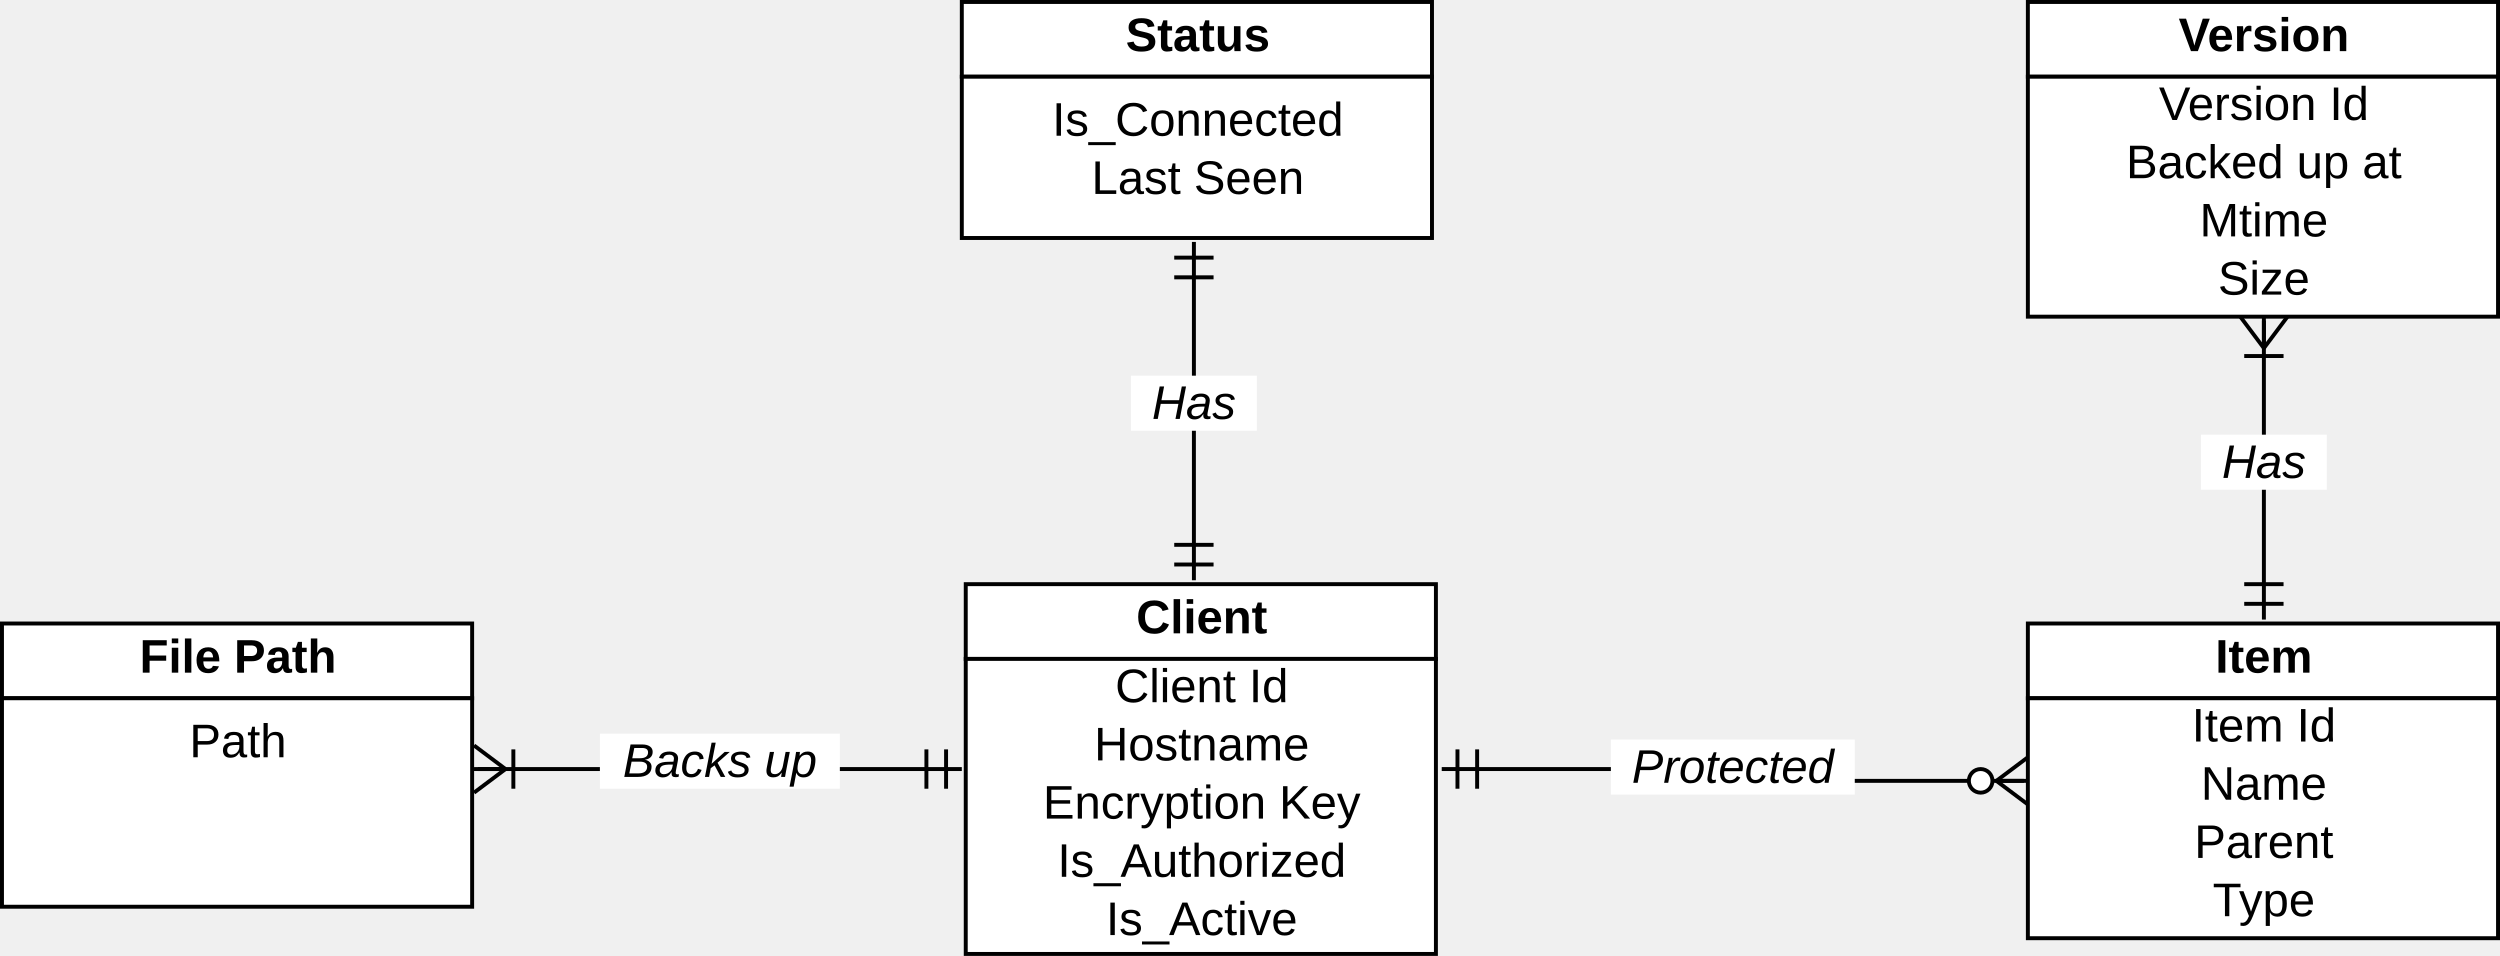
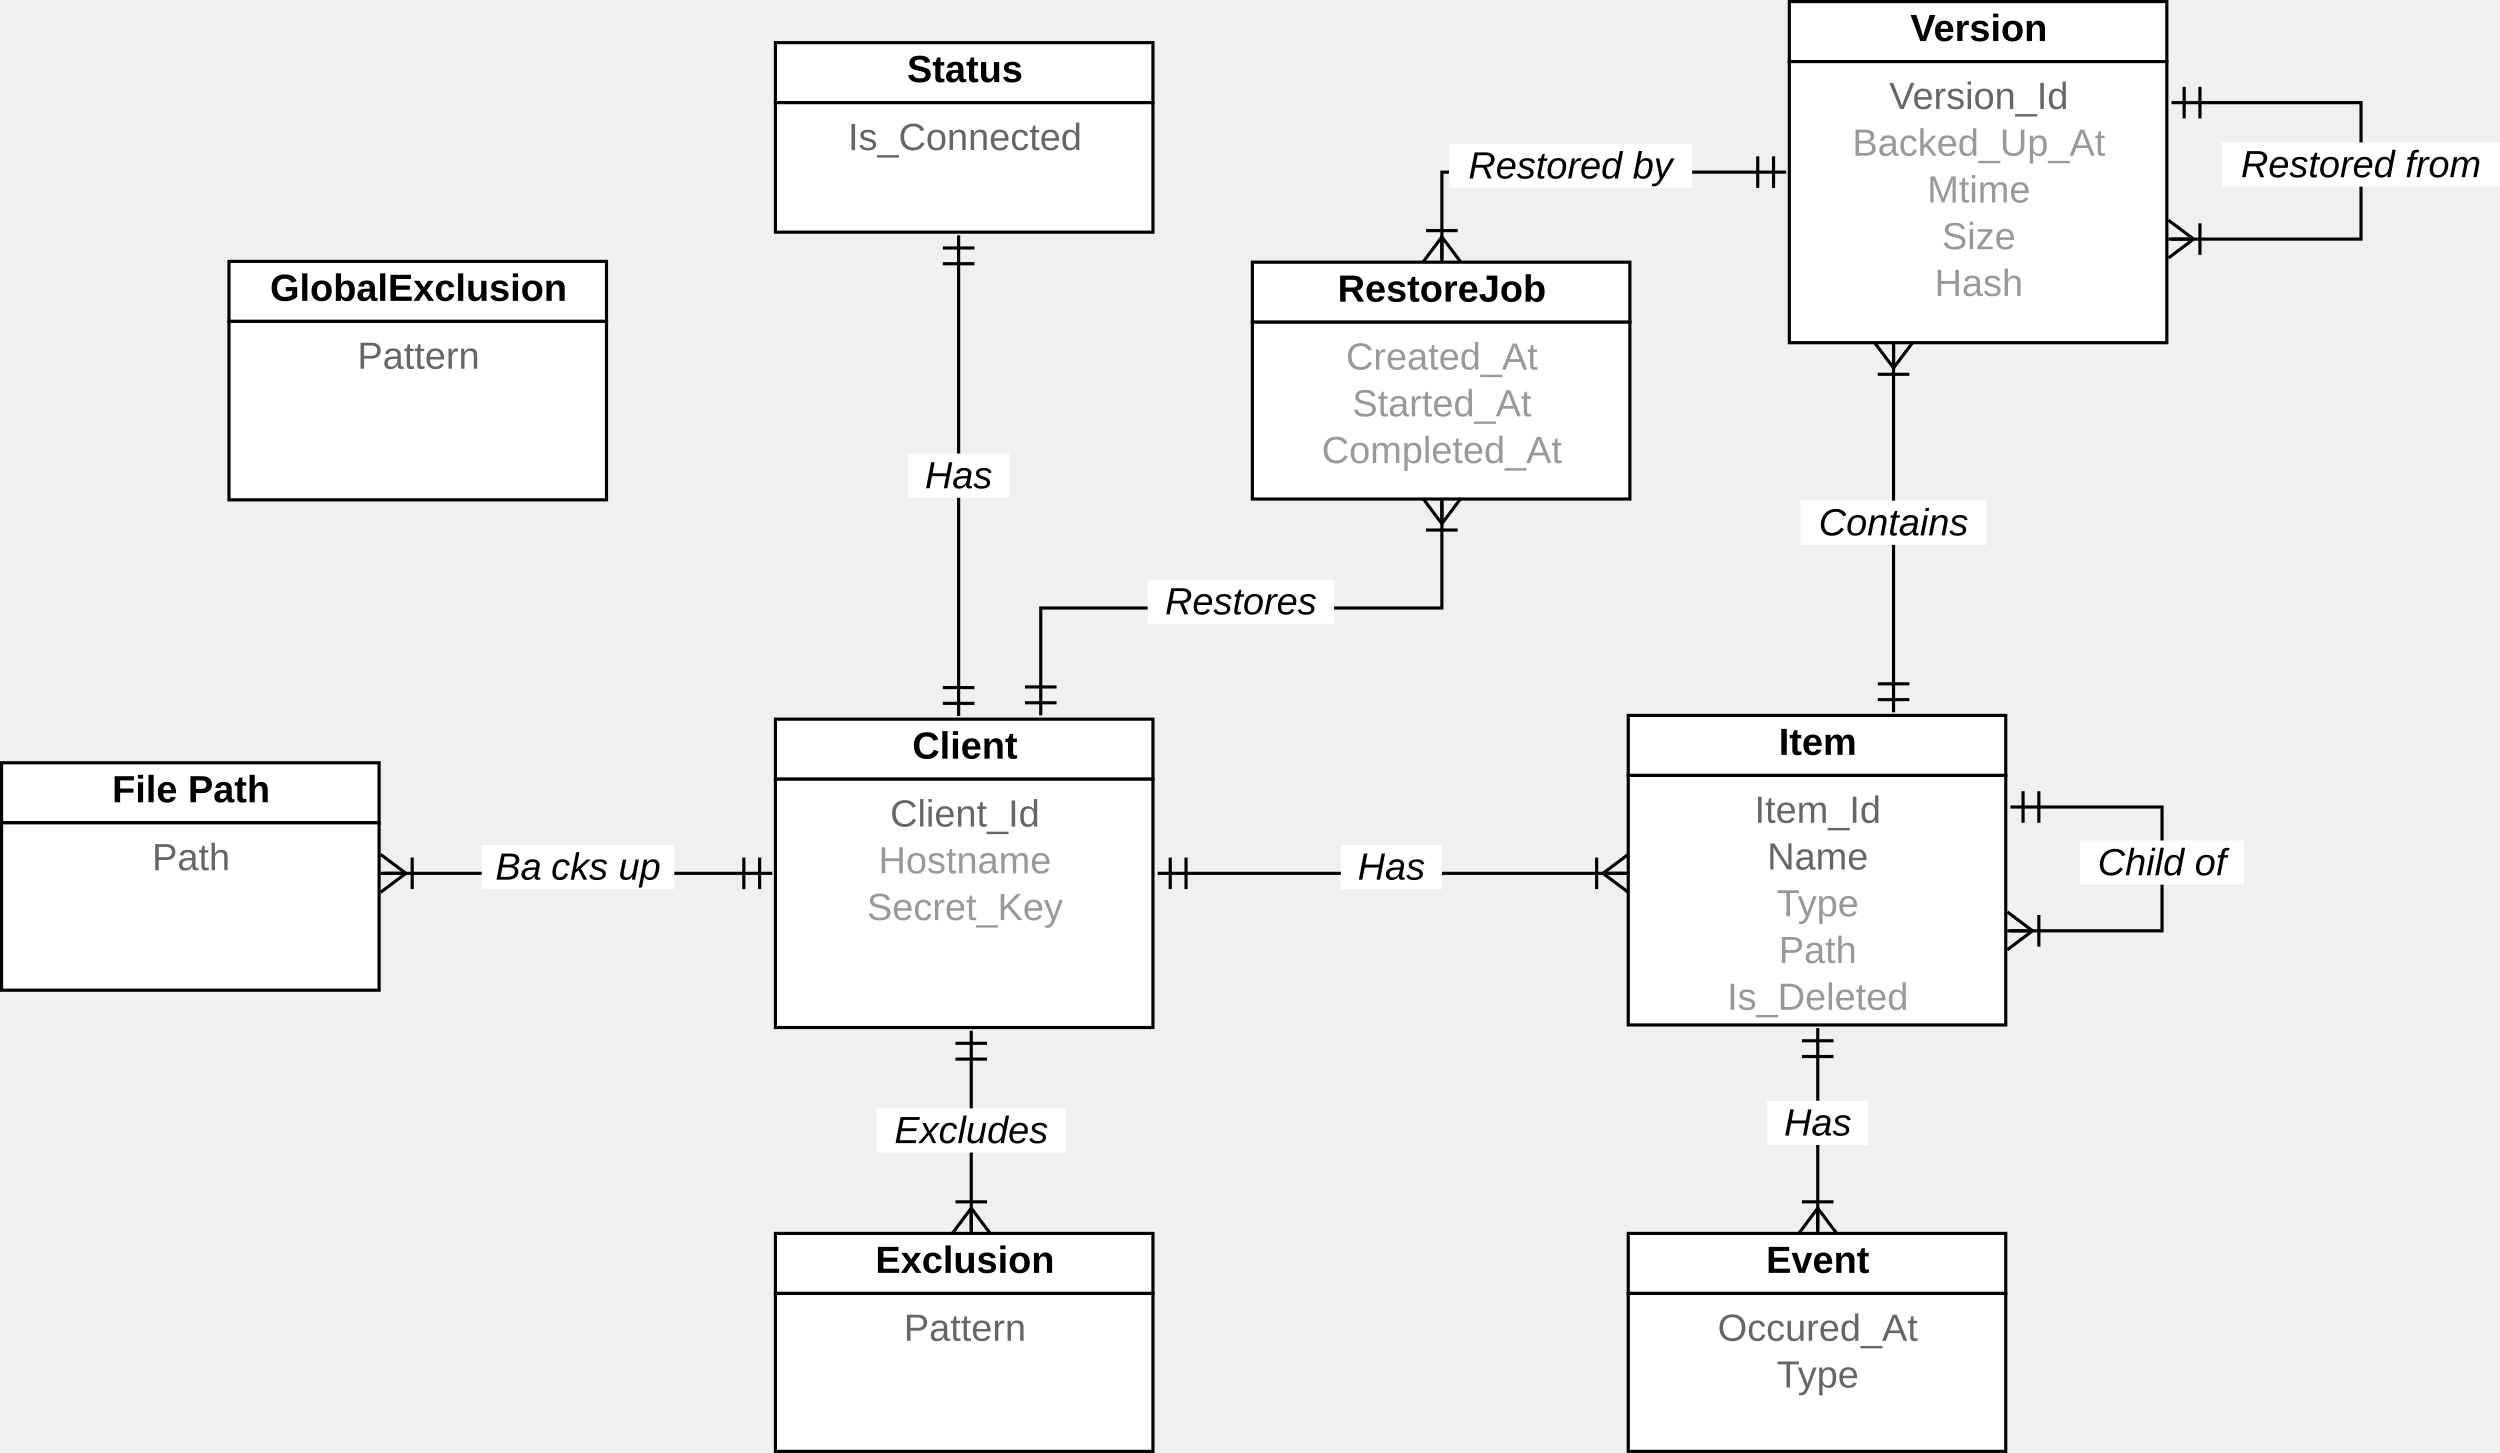
- <svg xmlns="http://www.w3.org/2000/svg" xmlns:xlink="http://www.w3.org/1999/xlink" width="635.522" height="243" id="svg2" version="1.1">
-   <defs id="defs579">
-     <linearGradient xlink:href="#g0" id="linearGradient3337" x1="24.344" y1="-13.501" x2="24.344" y2="47.869" gradientTransform="scale(2.454811,0.4073634)" gradientUnits="userSpaceOnUse" />
-     <linearGradient xlink:href="#g0" id="linearGradient3339" x1="35.278" y1="-18.634" x2="35.278" y2="70.3" gradientTransform="scale(1.69398,0.5903256)" gradientUnits="userSpaceOnUse" />
-     <linearGradient xlink:href="#g1" id="linearGradient3341" x1="24.344" y1="-13.501" x2="24.344" y2="47.869" gradientTransform="scale(2.454811,0.4073634)" gradientUnits="userSpaceOnUse" />
-     <linearGradient xlink:href="#g1" id="linearGradient3343" x1="47.456" y1="-24.556" x2="47.456" y2="95.076" gradientTransform="scale(1.259291,0.7940974)" gradientUnits="userSpaceOnUse" />
-     <linearGradient xlink:href="#g2" id="linearGradient3345" x1="24.344" y1="-13.501" x2="24.344" y2="47.869" gradientTransform="scale(2.454811,0.4073634)" gradientUnits="userSpaceOnUse" />
-     <linearGradient xlink:href="#g2" id="linearGradient3347" x1="40.002" y1="-20.915" x2="40.002" y2="79.926" gradientTransform="scale(1.49395,0.6693663)" gradientUnits="userSpaceOnUse" />
-     <linearGradient xlink:href="#g3" id="linearGradient3349" x1="24.344" y1="-13.501" x2="24.344" y2="47.869" gradientTransform="scale(2.454811,0.4073634)" gradientUnits="userSpaceOnUse" />
-     <linearGradient xlink:href="#g3" id="linearGradient3351" x1="42.863" y1="-22.308" x2="42.863" y2="85.746" gradientTransform="scale(1.394239,0.7172373)" gradientUnits="userSpaceOnUse" />
-     <linearGradient xlink:href="#g4" id="linearGradient3353" x1="24.344" y1="-13.501" x2="24.344" y2="47.869" gradientTransform="scale(2.454811,0.4073634)" gradientUnits="userSpaceOnUse" />
-     <linearGradient xlink:href="#g4" id="linearGradient3355" x1="42.863" y1="-22.308" x2="42.863" y2="85.746" gradientTransform="scale(1.394239,0.7172373)" gradientUnits="userSpaceOnUse" />
+ <svg xmlns="http://www.w3.org/2000/svg" xmlns:xlink="http://www.w3.org/1999/xlink" width="791.5" height="460" id="svg2" version="1.1">
+   <defs id="defs873">
+     <linearGradient xlink:href="#g0" id="linearGradient3852" x1="24.344" y1="-13.501" x2="24.344" y2="47.869" gradientTransform="scale(2.454811,0.4073634)" gradientUnits="userSpaceOnUse" />
+     <linearGradient xlink:href="#g0" id="linearGradient3854" x1="35.278" y1="-18.634" x2="35.278" y2="70.3" gradientTransform="scale(1.69398,0.5903256)" gradientUnits="userSpaceOnUse" />
+     <linearGradient xlink:href="#g1" id="linearGradient3856" x1="24.344" y1="-13.501" x2="24.344" y2="47.869" gradientTransform="scale(2.454811,0.4073634)" gradientUnits="userSpaceOnUse" />
+     <linearGradient xlink:href="#g1" id="linearGradient3858" x1="48.575" y1="-25.106" x2="48.575" y2="97.347" gradientTransform="scale(1.230292,0.812815)" gradientUnits="userSpaceOnUse" />
+     <linearGradient xlink:href="#g2" id="linearGradient3860" x1="24.344" y1="-13.501" x2="24.344" y2="47.869" gradientTransform="scale(2.454811,0.4073634)" gradientUnits="userSpaceOnUse" />
+     <linearGradient xlink:href="#g2" id="linearGradient3862" x1="51.642" y1="-26.616" x2="51.642" y2="103.57" gradientTransform="scale(1.157209,0.8641482)" gradientUnits="userSpaceOnUse" />
+     <linearGradient xlink:href="#g3" id="linearGradient3864" x1="24.344" y1="-13.501" x2="24.344" y2="47.869" gradientTransform="scale(2.454811,0.4073634)" gradientUnits="userSpaceOnUse" />
+     <linearGradient xlink:href="#g3" id="linearGradient3866" x1="48.689" y1="-25.162" x2="48.689" y2="97.579" gradientTransform="scale(1.227405,0.8147268)" gradientUnits="userSpaceOnUse" />
+     <linearGradient xlink:href="#g7" id="linearGradient3868" x1="24.344" y1="-13.501" x2="24.344" y2="47.869" gradientTransform="scale(2.454811,0.4073634)" gradientUnits="userSpaceOnUse" />
+     <linearGradient xlink:href="#g7" id="linearGradient3870" x1="40.002" y1="-20.915" x2="40.002" y2="79.926" gradientTransform="scale(1.49395,0.6693663)" gradientUnits="userSpaceOnUse" />
+     <linearGradient xlink:href="#g8" id="linearGradient3872" x1="24.344" y1="-13.501" x2="24.344" y2="47.869" gradientTransform="scale(2.454811,0.4073634)" gradientUnits="userSpaceOnUse" />
+     <linearGradient xlink:href="#g8" id="linearGradient3874" x1="38.875" y1="-20.369" x2="38.875" y2="77.632" gradientTransform="scale(1.537262,0.6505072)" gradientUnits="userSpaceOnUse" />
+     <linearGradient xlink:href="#g10" id="linearGradient3876" x1="24.344" y1="-13.501" x2="24.344" y2="47.869" gradientTransform="scale(2.454811,0.4073634)" gradientUnits="userSpaceOnUse" />
+     <linearGradient xlink:href="#g10" id="linearGradient3878" x1="38.875" y1="-20.369" x2="38.875" y2="77.632" gradientTransform="scale(1.537262,0.6505072)" gradientUnits="userSpaceOnUse" />
+     <linearGradient xlink:href="#g11" id="linearGradient3880" x1="24.344" y1="-13.501" x2="24.344" y2="47.869" gradientTransform="scale(2.454811,0.4073634)" gradientUnits="userSpaceOnUse" />
+     <linearGradient xlink:href="#g11" id="linearGradient3882" x1="41.092" y1="-21.445" x2="41.092" y2="82.145" gradientTransform="scale(1.454304,0.6876143)" gradientUnits="userSpaceOnUse" />
+     <linearGradient xlink:href="#g18" id="linearGradient3884" x1="24.344" y1="-13.501" x2="24.344" y2="47.869" gradientTransform="scale(2.454811,0.4073634)" gradientUnits="userSpaceOnUse" />
+     <linearGradient xlink:href="#g18" id="linearGradient3886" x1="41.278" y1="-21.536" x2="41.278" y2="82.523" gradientTransform="scale(1.447768,0.6907182)" gradientUnits="userSpaceOnUse" />
  </defs>
-   <g transform="translate(244.5,0.5)" id="g6">
+   <g transform="translate(245.5,13.5)" id="g6">
    <defs id="defs8">
      <linearGradient id="g0" x1="0.5" y1="-0.25" x2="0.5" y2="1">
        <stop stop-color="white" offset="0%" id="stop11" />
        <stop stop-color="#ffffff" offset="100%" id="stop13" />
      </linearGradient>
    </defs>
    <g id="g15">
-       <rect x="0" y="0" width="119.522" height="19" style="fill:url(#linearGradient3337);stroke:#000000;stroke-width:1" id="rect17" />
+       <rect x="0" y="0" width="119.522" height="19" style="fill:url(#linearGradient3852);stroke:#000000;stroke-width:1" id="rect17" />
    </g>
    <g transform="translate(0,19)" id="g19">
-       <rect x="0" y="0" width="119.522" height="41" style="fill:url(#linearGradient3339);stroke:#000000;stroke-width:1" id="rect21" />
+       <rect x="0" y="0" width="119.522" height="41" style="fill:url(#linearGradient3854);stroke:#000000;stroke-width:1" id="rect21" />
    </g>
    <g transform="translate(0,14.5)" id="g23">
      <text x="60" style="text-anchor:middle" y="-2" id="text25">
        <tspan xml:space="preserve" font-size="12" font-weight="bold" id="tspan27" style="font-size:12px;font-weight:bold;fill:#000000;font-family:Arial">Status</tspan>
      </text>
    </g>
-     <g transform="translate(0,36)" id="g29" style="fill:#000000">
-       <text x="60" style="text-anchor:middle;fill:#000000" y="-2" id="text31">
-         <tspan xml:space="preserve" font-size="12" id="tspan33" style="font-size:12px;fill:#000000;font-family:Arial">Is_Connected</tspan>
-       </text>
-       <text x="60" style="text-anchor:middle;fill:#000000" y="12.8" id="text35">
-         <tspan xml:space="preserve" font-size="12" id="tspan37" style="font-size:12px;fill:#000000;font-family:Arial">Last Seen</tspan>
-       </text>
-     </g>
-   </g>
-   <g transform="translate(245.5,148.5)" id="g39">
-     <defs id="defs41">
+     <g transform="translate(0,36)" id="g29">
+       <text x="60" style="text-anchor:middle" y="-2" id="text31">
+         <tspan xml:space="preserve" font-size="12" id="tspan33" style="font-size:12px;fill:#666666;font-family:Arial">Is_Connected</tspan>
+       </text>
+     </g>
+   </g>
+   <g transform="translate(245.5,227.6875)" id="g35">
+     <defs id="defs37">
      <linearGradient id="g1" x1="0.5" y1="-0.25" x2="0.5" y2="1">
-         <stop stop-color="white" offset="0%" id="stop44" />
-         <stop stop-color="#ffffff" offset="100%" id="stop46" />
-       </linearGradient>
-     </defs>
-     <g id="g48">
-       <rect x="0" y="0" width="119.522" height="19" style="fill:url(#linearGradient3341);stroke:#000000;stroke-width:1" id="rect50" />
-     </g>
-     <g transform="translate(0,19)" id="g52">
-       <rect x="0" y="0" width="119.522" height="75" style="fill:url(#linearGradient3343);stroke:#000000;stroke-width:1" id="rect54" />
-     </g>
-     <g transform="translate(0,14.5)" id="g56">
-       <text x="60" style="text-anchor:middle" y="-2" id="text58">
-         <tspan xml:space="preserve" font-size="12" font-weight="bold" id="tspan60" style="font-size:12px;font-weight:bold;fill:#000000;font-family:Arial">Client</tspan>
-       </text>
-     </g>
-     <g transform="translate(0,32)" id="g62" style="fill:#000000">
-       <text x="60" style="text-anchor:middle;fill:#000000" y="-2" id="text64">
-         <tspan xml:space="preserve" font-size="12" id="tspan66" style="font-size:12px;fill:#000000;font-family:Arial">Client Id</tspan>
-       </text>
-       <text x="60" style="text-anchor:middle;fill:#000000" y="12.8" id="text68">
-         <tspan xml:space="preserve" font-size="12" id="tspan70" style="font-size:12px;fill:#000000;font-family:Arial">Hostname</tspan>
-       </text>
-       <text x="60" style="text-anchor:middle;fill:#000000" y="27.6" id="text72">
-         <tspan xml:space="preserve" font-size="12" id="tspan74" style="font-size:12px;fill:#000000;font-family:Arial">Encryption Key</tspan>
-       </text>
-       <text x="60" style="text-anchor:middle;fill:#000000" y="42.4" id="text76">
-         <tspan xml:space="preserve" font-size="12" id="tspan78" style="font-size:12px;fill:#000000;font-family:Arial">Is_Authorized</tspan>
-       </text>
-       <text x="60" style="text-anchor:middle;fill:#000000" y="57.2" id="text80">
-         <tspan xml:space="preserve" font-size="12" id="tspan82" style="font-size:12px;fill:#000000;font-family:Arial">Is_Active</tspan>
-       </text>
-     </g>
-   </g>
-   <g transform="translate(0.5,158.5)" id="g84">
-     <defs id="defs86">
+         <stop stop-color="white" offset="0%" id="stop40" />
+         <stop stop-color="#ffffff" offset="100%" id="stop42" />
+       </linearGradient>
+     </defs>
+     <g id="g44">
+       <rect x="0" y="0" width="119.522" height="19" style="fill:url(#linearGradient3856);stroke:#000000;stroke-width:1" id="rect46" />
+     </g>
+     <g transform="translate(0,19)" id="g48">
+       <rect x="0" y="0" width="119.522" height="78.625" style="fill:url(#linearGradient3858);stroke:#000000;stroke-width:1" id="rect50" />
+     </g>
+     <g transform="translate(0,14.5)" id="g52">
+       <text x="60" style="text-anchor:middle" y="-2" id="text54">
+         <tspan xml:space="preserve" font-size="12" font-weight="bold" id="tspan56" style="font-size:12px;font-weight:bold;fill:#000000;font-family:Arial">Client</tspan>
+       </text>
+     </g>
+     <g transform="translate(0,36)" id="g58">
+       <text x="60" style="text-anchor:middle" y="-2" id="text60">
+         <tspan xml:space="preserve" font-size="12" id="tspan62" style="font-size:12px;fill:#666666;font-family:Arial">Client_Id</tspan>
+       </text>
+       <text x="60" style="text-anchor:middle" y="12.8" id="text64">
+         <tspan xml:space="preserve" font-size="12" id="tspan66" style="font-size:12px;fill:#999999;font-family:Arial">Hostname</tspan>
+       </text>
+       <text x="60" style="text-anchor:middle" y="27.6" id="text68">
+         <tspan xml:space="preserve" font-size="12" id="tspan70" style="font-size:12px;fill:#999999;font-family:Arial">Secret_Key</tspan>
+       </text>
+     </g>
+   </g>
+   <g transform="translate(566.5,0.5)" id="g72">
+     <defs id="defs74">
      <linearGradient id="g2" x1="0.5" y1="-0.25" x2="0.5" y2="1">
-         <stop stop-color="white" offset="0%" id="stop89" />
-         <stop stop-color="#ffffff" offset="100%" id="stop91" />
-       </linearGradient>
-     </defs>
-     <g id="g93">
-       <rect x="0" y="0" width="119.522" height="19" style="fill:url(#linearGradient3345);stroke:#000000;stroke-width:1" id="rect95" />
-     </g>
-     <g transform="translate(0,19)" id="g97">
-       <rect x="0" y="0" width="119.522" height="53" style="fill:url(#linearGradient3347);stroke:#000000;stroke-width:1" id="rect99" />
-     </g>
-     <g transform="translate(0,14.5)" id="g101">
-       <text x="60" style="text-anchor:middle" y="-2" id="text103">
-         <tspan xml:space="preserve" font-size="12" font-weight="bold" id="tspan105" style="font-size:12px;font-weight:bold;fill:#000000;font-family:Arial">File Path</tspan>
-       </text>
-     </g>
-     <g transform="translate(0,36)" id="g107">
-       <text x="60" style="text-anchor:middle;fill:#000000" y="-2" id="text109">
-         <tspan xml:space="preserve" font-size="12" id="tspan111" style="font-size:12px;fill:#000000;font-family:Arial">Path</tspan>
-       </text>
-     </g>
-   </g>
-   <g transform="translate(515.5,0.5)" id="g113">
-     <defs id="defs115">
+         <stop stop-color="white" offset="0%" id="stop77" />
+         <stop stop-color="#ffffff" offset="100%" id="stop79" />
+       </linearGradient>
+     </defs>
+     <g id="g81">
+       <rect x="0" y="0" width="119.522" height="19" style="fill:url(#linearGradient3860);stroke:#000000;stroke-width:1" id="rect83" />
+     </g>
+     <g transform="translate(0,19)" id="g85">
+       <rect x="0" y="0" width="119.522" height="89" style="fill:url(#linearGradient3862);stroke:#000000;stroke-width:1" id="rect87" />
+     </g>
+     <g transform="translate(0,14.5)" id="g89">
+       <text x="60" style="text-anchor:middle" y="-2" id="text91">
+         <tspan xml:space="preserve" font-size="12" font-weight="bold" id="tspan93" style="font-size:12px;font-weight:bold;fill:#000000;font-family:Arial">Version</tspan>
+       </text>
+     </g>
+     <g transform="translate(0,36)" id="g95">
+       <text x="60" style="text-anchor:middle" y="-2" id="text97">
+         <tspan xml:space="preserve" font-size="12" id="tspan99" style="font-size:12px;fill:#666666;font-family:Arial">Version_Id</tspan>
+       </text>
+       <text x="60" style="text-anchor:middle" y="12.8" id="text101">
+         <tspan xml:space="preserve" font-size="12" id="tspan103" style="font-size:12px;fill:#999999;font-family:Arial">Backed_Up_At</tspan>
+       </text>
+       <text x="60" style="text-anchor:middle" y="27.6" id="text105">
+         <tspan xml:space="preserve" font-size="12" id="tspan107" style="font-size:12px;fill:#999999;font-family:Arial">Mtime</tspan>
+       </text>
+       <text x="60" style="text-anchor:middle" y="42.4" id="text109">
+         <tspan xml:space="preserve" font-size="12" id="tspan111" style="font-size:12px;fill:#999999;font-family:Arial">Size</tspan>
+       </text>
+       <text x="60" style="text-anchor:middle" y="57.2" id="text113">
+         <tspan xml:space="preserve" font-size="12" id="tspan115" style="font-size:12px;fill:#999999;font-family:Arial">Hash</tspan>
+       </text>
+     </g>
+   </g>
+   <g transform="translate(515.5,226.5)" id="g117">
+     <defs id="defs119">
      <linearGradient id="g3" x1="0.5" y1="-0.25" x2="0.5" y2="1">
-         <stop stop-color="white" offset="0%" id="stop118" />
-         <stop stop-color="#ffffff" offset="100%" id="stop120" />
-       </linearGradient>
-     </defs>
-     <g id="g122">
-       <rect x="0" y="0" width="119.522" height="19" style="fill:url(#linearGradient3349);stroke:#000000;stroke-width:1" id="rect124" />
-     </g>
-     <g transform="translate(0,19)" id="g126">
-       <rect x="0" y="0" width="119.522" height="61" style="fill:url(#linearGradient3351);stroke:#000000;stroke-width:1" id="rect128" />
-     </g>
-     <g transform="translate(0,14.5)" id="g130">
-       <text x="60" style="text-anchor:middle" y="-2" id="text132">
-         <tspan xml:space="preserve" font-size="12" font-weight="bold" id="tspan134" style="font-size:12px;font-weight:bold;fill:#000000;font-family:Arial">Version</tspan>
-       </text>
-     </g>
-     <g transform="translate(0,32)" id="g136" style="fill:#000000">
-       <text x="60" style="text-anchor:middle;fill:#000000" y="-2" id="text138">
-         <tspan xml:space="preserve" font-size="12" id="tspan140" style="font-size:12px;fill:#000000;font-family:Arial">Version Id</tspan>
-       </text>
-       <text x="60" style="text-anchor:middle;fill:#000000" y="12.8" id="text142">
-         <tspan xml:space="preserve" font-size="12" id="tspan144" style="font-size:12px;fill:#000000;font-family:Arial">Backed up at</tspan>
-       </text>
-       <text x="60" style="text-anchor:middle;fill:#000000" y="27.6" id="text146">
-         <tspan xml:space="preserve" font-size="12" id="tspan148" style="font-size:12px;fill:#000000;font-family:Arial">Mtime</tspan>
-       </text>
-       <text x="60" style="text-anchor:middle;fill:#000000" y="42.4" id="text150">
-         <tspan xml:space="preserve" font-size="12" id="tspan152" style="font-size:12px;fill:#000000;font-family:Arial">Size</tspan>
-       </text>
-     </g>
-   </g>
-   <g transform="translate(515.5,158.5)" id="g154">
-     <defs id="defs156">
-       <linearGradient id="g4" x1="0.5" y1="-0.25" x2="0.5" y2="1">
-         <stop stop-color="white" offset="0%" id="stop159" />
-         <stop stop-color="#ffffff" offset="100%" id="stop161" />
-       </linearGradient>
-     </defs>
-     <g id="g163">
-       <rect x="0" y="0" width="119.522" height="19" style="fill:url(#linearGradient3353);stroke:#000000;stroke-width:1" id="rect165" />
-     </g>
-     <g transform="translate(0,19)" id="g167">
-       <rect x="0" y="0" width="119.522" height="61" style="fill:url(#linearGradient3355);stroke:#000000;stroke-width:1" id="rect169" />
-     </g>
-     <g transform="translate(0,14.5)" id="g171">
-       <text x="60" style="text-anchor:middle" y="-2" id="text173">
-         <tspan xml:space="preserve" font-size="12" font-weight="bold" id="tspan175" style="font-size:12px;font-weight:bold;fill:#000000;font-family:Arial">Item</tspan>
-       </text>
-     </g>
-     <g transform="translate(0,32)" id="g177" style="fill:#000000">
-       <text x="60" style="text-anchor:middle;fill:#000000" y="-2" id="text179">
-         <tspan xml:space="preserve" font-size="12" id="tspan181" style="font-size:12px;fill:#000000;font-family:Arial">Item Id</tspan>
-       </text>
-       <text x="60" style="text-anchor:middle;fill:#000000" y="12.8" id="text183">
-         <tspan xml:space="preserve" font-size="12" id="tspan185" style="font-size:12px;fill:#000000;font-family:Arial">Name</tspan>
-       </text>
-       <text x="60" style="text-anchor:middle;fill:#000000" y="27.6" id="text187">
-         <tspan xml:space="preserve" font-size="12" id="tspan189" style="font-size:12px;fill:#000000;font-family:Arial">Parent</tspan>
-       </text>
-       <text x="60" style="text-anchor:middle;fill:#000000" y="42.4" id="text191">
-         <tspan xml:space="preserve" font-size="12" id="tspan193" style="font-size:12px;fill:#000000;font-family:Arial">Type</tspan>
-       </text>
-     </g>
-   </g>
-   <g transform="translate(365.5,195.5)" id="g195">
-     <path d="m 1,0 74,0 0,3 74,0" id="path197" style="fill:none;stroke:#000000;stroke-width:1;stroke-dasharray:23, 0" />
-     <g id="g199">
-       <line x1="10" y1="-5" x2="10" y2="5" id="line201" style="stroke:#000000;stroke-width:1" />
-       <line x1="5" y1="-5" x2="5" y2="5" id="line203" style="stroke:#000000;stroke-width:1" />
-     </g>
-     <g transform="matrix(-1,0,0,-1,150,3)" id="g205">
-       <line x1="0" y1="-6" x2="8" y2="0" id="line207" style="stroke:#000000;stroke-width:1" />
-       <line x1="0" y1="6" x2="8" y2="0" id="line209" style="stroke:#000000;stroke-width:1" />
-       <line x1="0" y1="0" x2="8" y2="0" id="line211" style="stroke:#000000;stroke-width:1" />
-       <ellipse cx="12" cy="0" rx="3" ry="3" id="ellipse213" d="M 15,0 C 15,1.657 13.657,3 12,3 10.343,3 9,1.657 9,0 c 0,-1.657 1.343,-3 3,-3 1.657,0 3,1.343 3,3 z" style="fill:#ffffff;stroke:#000000;stroke-width:1" />
-     </g>
-     <g transform="translate(75,1.5)" id="g215">
-       <rect x="-31" y="-9" width="62" height="14" id="rect217" style="fill:#ffffff" />
-       <text x="0" style="text-anchor:middle" y="2" id="text219">
-         <tspan font-size="12px" font-style="italic" id="tspan221" style="font-size:12px;font-style:italic;fill:#000000;font-family:Arial">Protected</tspan>
-       </text>
-     </g>
-   </g>
-   <g transform="translate(575.5,158.5)" id="g223">
-     <path d="m 0,-1 0,-38 0,0 0,-38" id="path225" style="fill:none;stroke:#000000;stroke-width:1;stroke-dasharray:23, 0" />
-     <g transform="matrix(0,-1,1,0,0,0)" id="g227">
-       <line x1="10" y1="-5" x2="10" y2="5" id="line229" style="stroke:#000000;stroke-width:1" />
-       <line x1="5" y1="-5" x2="5" y2="5" id="line231" style="stroke:#000000;stroke-width:1" />
-     </g>
-     <g transform="matrix(0,1,-1,0,0,-78)" id="g233">
-       <line x1="0" y1="-6" x2="8" y2="0" id="line235" style="stroke:#000000;stroke-width:1" />
-       <line x1="0" y1="6" x2="8" y2="0" id="line237" style="stroke:#000000;stroke-width:1" />
-       <line x1="0" y1="0" x2="8" y2="0" id="line239" style="stroke:#000000;stroke-width:1" />
-       <line x1="10" y1="-5" x2="10" y2="5" id="line241" style="stroke:#000000;stroke-width:1" />
-     </g>
-     <g transform="translate(0,-39)" id="g243">
-       <rect x="-16" y="-9" width="32" height="14" id="rect245" style="fill:#ffffff" />
-       <text x="0" style="text-anchor:middle" y="2" id="text247">
-         <tspan font-size="12px" font-style="italic" id="tspan249" style="font-size:12px;font-style:italic;fill:#000000;font-family:Arial">Has</tspan>
-       </text>
-     </g>
-   </g>
-   <g transform="translate(303.5,148.5)" id="g251">
-     <path d="m 0,-1 0,-43 0,0 0,-43" id="path253" style="fill:none;stroke:#000000;stroke-width:1;stroke-dasharray:23, 0" />
-     <g transform="matrix(0,-1,1,0,0,0)" id="g255">
-       <line x1="10" y1="-5" x2="10" y2="5" id="line257" style="stroke:#000000;stroke-width:1" />
-       <line x1="5" y1="-5" x2="5" y2="5" id="line259" style="stroke:#000000;stroke-width:1" />
-     </g>
-     <g transform="matrix(0,1,-1,0,0,-88)" id="g261">
-       <line x1="10" y1="-5" x2="10" y2="5" id="line263" style="stroke:#000000;stroke-width:1" />
-       <line x1="5" y1="-5" x2="5" y2="5" id="line265" style="stroke:#000000;stroke-width:1" />
-     </g>
-     <g transform="translate(0,-44)" id="g267">
-       <rect x="-16" y="-9" width="32" height="14" id="rect269" style="fill:#ffffff" />
-       <text x="0" style="text-anchor:middle" y="2" id="text271">
-         <tspan font-size="12px" font-style="italic" id="tspan273" style="font-size:12px;font-style:italic;fill:#000000;font-family:Arial">Has</tspan>
-       </text>
-     </g>
-   </g>
-   <g transform="translate(245.5,195.5)" id="g275">
-     <path d="m -1,0 -61.5,0 0,0 -61.5,0" id="path277" style="fill:none;stroke:#000000;stroke-width:1;stroke-dasharray:23, 0" />
-     <g transform="scale(-1,-1)" id="g279">
-       <line x1="10" y1="-5" x2="10" y2="5" id="line281" style="stroke:#000000;stroke-width:1" />
-       <line x1="5" y1="-5" x2="5" y2="5" id="line283" style="stroke:#000000;stroke-width:1" />
-     </g>
-     <g transform="translate(-125,0)" id="g285">
-       <line x1="0" y1="-6" x2="8" y2="0" id="line287" style="stroke:#000000;stroke-width:1" />
-       <line x1="0" y1="6" x2="8" y2="0" id="line289" style="stroke:#000000;stroke-width:1" />
-       <line x1="0" y1="0" x2="8" y2="0" id="line291" style="stroke:#000000;stroke-width:1" />
-       <line x1="10" y1="-5" x2="10" y2="5" id="line293" style="stroke:#000000;stroke-width:1" />
-     </g>
-     <g transform="translate(-62.5,0)" id="g295">
-       <rect x="-30.5" y="-9" width="61" height="14" id="rect297" style="fill:#ffffff" />
-       <text x="0" style="text-anchor:middle" y="2" id="text299">
-         <tspan font-size="12px" font-style="italic" id="tspan301" style="font-size:12px;font-style:italic;fill:#000000;font-family:Arial">Backs up</tspan>
+         <stop stop-color="white" offset="0%" id="stop122" />
+         <stop stop-color="#ffffff" offset="100%" id="stop124" />
+       </linearGradient>
+     </defs>
+     <g id="g126">
+       <rect x="0" y="0" width="119.522" height="19" style="fill:url(#linearGradient3864);stroke:#000000;stroke-width:1" id="rect128" />
+     </g>
+     <g transform="translate(0,19)" id="g130">
+       <rect x="0" y="0" width="119.522" height="79" style="fill:url(#linearGradient3866);stroke:#000000;stroke-width:1" id="rect132" />
+     </g>
+     <g transform="translate(0,14.5)" id="g134">
+       <text x="60" style="text-anchor:middle" y="-2" id="text136">
+         <tspan xml:space="preserve" font-size="12" font-weight="bold" id="tspan138" style="font-size:12px;font-weight:bold;fill:#000000;font-family:Arial">Item</tspan>
+       </text>
+     </g>
+     <g transform="translate(0,36)" id="g140">
+       <text x="60" style="text-anchor:middle" y="-2" id="text142">
+         <tspan xml:space="preserve" font-size="12" id="tspan144" style="font-size:12px;fill:#666666;font-family:Arial">Item_Id</tspan>
+       </text>
+       <text x="60" style="text-anchor:middle" y="12.8" id="text146">
+         <tspan xml:space="preserve" font-size="12" id="tspan148" style="font-size:12px;fill:#666666;font-family:Arial">Name</tspan>
+       </text>
+       <text x="60" style="text-anchor:middle" y="27.6" id="text150">
+         <tspan xml:space="preserve" font-size="12" id="tspan152" style="font-size:12px;fill:#999999;font-family:Arial">Type</tspan>
+       </text>
+       <text x="60" style="text-anchor:middle" y="42.4" id="text154">
+         <tspan xml:space="preserve" font-size="12" id="tspan156" style="font-size:12px;fill:#999999;font-family:Arial">Path</tspan>
+       </text>
+       <text x="60" style="text-anchor:middle" y="57.2" id="text158">
+         <tspan xml:space="preserve" font-size="12" id="tspan160" style="font-size:12px;fill:#999999;font-family:Arial">Is_Deleted</tspan>
+       </text>
+     </g>
+   </g>
+   <g transform="translate(599.5,226.5)" id="g162">
+     <path d="m 0,-1 0,-58 0,0 0,-58" id="path164" style="fill:none;stroke:#000000;stroke-width:1;stroke-dasharray:23, 0" />
+     <g transform="matrix(0,-1,1,0,0,0)" id="g166">
+       <line x1="10" y1="-5" x2="10" y2="5" id="line168" style="stroke:#000000;stroke-width:1" />
+       <line x1="5" y1="-5" x2="5" y2="5" id="line170" style="stroke:#000000;stroke-width:1" />
+     </g>
+     <g transform="matrix(0,1,-1,0,0,-118)" id="g172">
+       <line x1="0" y1="-6" x2="8" y2="0" id="line174" style="stroke:#000000;stroke-width:1" />
+       <line x1="0" y1="6" x2="8" y2="0" id="line176" style="stroke:#000000;stroke-width:1" />
+       <line x1="0" y1="0" x2="8" y2="0" id="line178" style="stroke:#000000;stroke-width:1" />
+       <line x1="10" y1="-5" x2="10" y2="5" id="line180" style="stroke:#000000;stroke-width:1" />
+     </g>
+     <g transform="translate(0,-59)" id="g182">
+       <rect x="-29.5" y="-9" width="59" height="14" id="rect184" style="fill:#ffffff" />
+       <text x="0" style="text-anchor:middle" y="2" id="text186">
+         <tspan font-size="12px" font-style="italic" id="tspan188" style="font-size:12px;font-style:italic;fill:#000000;font-family:Arial">Contains</tspan>
+       </text>
+     </g>
+   </g>
+   <g transform="translate(305.5,227.6875)" id="g190">
+     <path d="m -2,-1 0,-76.094 0,0 0,-76.094" id="path192" style="fill:none;stroke:#000000;stroke-width:1;stroke-dasharray:23, 0" />
+     <g transform="matrix(0,-1,1,0,-2,0)" id="g194">
+       <line x1="10" y1="-5" x2="10" y2="5" id="line196" style="stroke:#000000;stroke-width:1" />
+       <line x1="5" y1="-5" x2="5" y2="5" id="line198" style="stroke:#000000;stroke-width:1" />
+     </g>
+     <g transform="matrix(0,1,-1,0,-2,-154.1875)" id="g200">
+       <line x1="10" y1="-5" x2="10" y2="5" id="line202" style="stroke:#000000;stroke-width:1" />
+       <line x1="5" y1="-5" x2="5" y2="5" id="line204" style="stroke:#000000;stroke-width:1" />
+     </g>
+     <g transform="translate(-2,-75.09375)" id="g206">
+       <rect x="-16" y="-9" width="32" height="14" id="rect208" style="fill:#ffffff" />
+       <text x="0" style="text-anchor:middle" y="2" id="text210">
+         <tspan font-size="12px" font-style="italic" id="tspan212" style="font-size:12px;font-style:italic;fill:#000000;font-family:Arial">Has</tspan>
+       </text>
+     </g>
+   </g>
+   <g transform="translate(245.5,276.5)" id="g214">
+     <path d="m -1,0 -61.5,0 0,0 -61.5,0" id="path216" style="fill:none;stroke:#000000;stroke-width:1;stroke-dasharray:23, 0" />
+     <g transform="scale(-1,-1)" id="g218">
+       <line x1="10" y1="-5" x2="10" y2="5" id="line220" style="stroke:#000000;stroke-width:1" />
+       <line x1="5" y1="-5" x2="5" y2="5" id="line222" style="stroke:#000000;stroke-width:1" />
+     </g>
+     <g transform="translate(-125,0)" id="g224">
+       <line x1="0" y1="-6" x2="8" y2="0" id="line226" style="stroke:#000000;stroke-width:1" />
+       <line x1="0" y1="6" x2="8" y2="0" id="line228" style="stroke:#000000;stroke-width:1" />
+       <line x1="0" y1="0" x2="8" y2="0" id="line230" style="stroke:#000000;stroke-width:1" />
+       <line x1="10" y1="-5" x2="10" y2="5" id="line232" style="stroke:#000000;stroke-width:1" />
+     </g>
+     <g transform="translate(-62.5,0)" id="g234">
+       <rect x="-30.5" y="-9" width="61" height="14" id="rect236" style="fill:#ffffff" />
+       <text x="0" style="text-anchor:middle" y="2" id="text238">
+         <tspan font-size="12px" font-style="italic" id="tspan240" style="font-size:12px;font-style:italic;fill:#000000;font-family:Arial">Ba</tspan>
+         <tspan font-size="12px" font-style="italic" id="tspan242" style="font-size:12px;font-style:italic;fill:#000000;font-family:Arial">cks up</tspan>
+       </text>
+     </g>
+   </g>
+   <g transform="translate(0.5,241.5)" id="g244">
+     <defs id="defs246">
+       <linearGradient id="g7" x1="0.5" y1="-0.25" x2="0.5" y2="1">
+         <stop stop-color="white" offset="0%" id="stop249" />
+         <stop stop-color="#ffffff" offset="100%" id="stop251" />
+       </linearGradient>
+     </defs>
+     <g id="g253">
+       <rect x="0" y="0" width="119.522" height="19" style="fill:url(#linearGradient3868);stroke:#000000;stroke-width:1" id="rect255" />
+     </g>
+     <g transform="translate(0,19)" id="g257">
+       <rect x="0" y="0" width="119.522" height="53" style="fill:url(#linearGradient3870);stroke:#000000;stroke-width:1" id="rect259" />
+     </g>
+     <g transform="translate(0,14.5)" id="g261">
+       <text x="60" style="text-anchor:middle" y="-2" id="text263">
+         <tspan xml:space="preserve" font-size="12" font-weight="bold" id="tspan265" style="font-size:12px;font-weight:bold;fill:#000000;font-family:Arial">File Path</tspan>
+       </text>
+     </g>
+     <g transform="translate(0,36)" id="g267">
+       <text x="60" style="text-anchor:middle" y="-2" id="text269">
+         <tspan xml:space="preserve" font-size="12" id="tspan271" style="font-size:12px;fill:#666666;font-family:Arial">Path</tspan>
+       </text>
+     </g>
+   </g>
+   <g transform="translate(245.5,390.5)" id="g273">
+     <defs id="defs275">
+       <linearGradient id="g8" x1="0.5" y1="-0.25" x2="0.5" y2="1">
+         <stop stop-color="white" offset="0%" id="stop278" />
+         <stop stop-color="#ffffff" offset="100%" id="stop280" />
+       </linearGradient>
+     </defs>
+     <g id="g282">
+       <rect x="0" y="0" width="119.522" height="19" style="fill:url(#linearGradient3872);stroke:#000000;stroke-width:1" id="rect284" />
+     </g>
+     <g transform="translate(0,19)" id="g286">
+       <rect x="0" y="0" width="119.522" height="50" style="fill:url(#linearGradient3874);stroke:#000000;stroke-width:1" id="rect288" />
+     </g>
+     <g transform="translate(0,14.5)" id="g290">
+       <text x="60" style="text-anchor:middle" y="-2" id="text292">
+         <tspan xml:space="preserve" font-size="12" font-weight="bold" id="tspan294" style="font-size:12px;font-weight:bold;fill:#000000;font-family:Arial">Exclusion</tspan>
+       </text>
+     </g>
+     <g transform="translate(0,36)" id="g296">
+       <text x="60" style="text-anchor:middle" y="-2" id="text298">
+         <tspan xml:space="preserve" font-size="12" id="tspan300" style="font-size:12px;fill:#666666;font-family:Arial">Pattern</tspan>
+       </text>
+     </g>
+   </g>
+   <g transform="translate(305.5,390.5)" id="g302">
+     <path d="m 2,-1 0,-31.594 0,0 0,-31.594" id="path304" style="fill:none;stroke:#000000;stroke-width:1;stroke-dasharray:23, 0" />
+     <g transform="matrix(0,-1,1,0,2,0)" id="g306">
+       <line x1="0" y1="-6" x2="8" y2="0" id="line308" style="stroke:#000000;stroke-width:1" />
+       <line x1="0" y1="6" x2="8" y2="0" id="line310" style="stroke:#000000;stroke-width:1" />
+       <line x1="0" y1="0" x2="8" y2="0" id="line312" style="stroke:#000000;stroke-width:1" />
+       <line x1="10" y1="-5" x2="10" y2="5" id="line314" style="stroke:#000000;stroke-width:1" />
+     </g>
+     <g transform="matrix(0,1,-1,0,2,-65.1875)" id="g316">
+       <line x1="10" y1="-5" x2="10" y2="5" id="line318" style="stroke:#000000;stroke-width:1" />
+       <line x1="5" y1="-5" x2="5" y2="5" id="line320" style="stroke:#000000;stroke-width:1" />
+     </g>
+     <g transform="translate(2,-30.59375)" id="g322">
+       <rect x="-30" y="-9" width="60" height="14" id="rect324" style="fill:#ffffff" />
+       <text x="0" style="text-anchor:middle" y="2" id="text326">
+         <tspan font-size="12px" font-style="italic" id="tspan328" style="font-size:12px;font-style:italic;fill:#000000;font-family:Arial">Excludes</tspan>
+       </text>
+     </g>
+   </g>
+   <g transform="translate(515.5,390.5)" id="g330">
+     <defs id="defs332">
+       <linearGradient id="g10" x1="0.5" y1="-0.25" x2="0.5" y2="1">
+         <stop stop-color="white" offset="0%" id="stop335" />
+         <stop stop-color="#ffffff" offset="100%" id="stop337" />
+       </linearGradient>
+     </defs>
+     <g id="g339">
+       <rect x="0" y="0" width="119.522" height="19" style="fill:url(#linearGradient3876);stroke:#000000;stroke-width:1" id="rect341" />
+     </g>
+     <g transform="translate(0,19)" id="g343">
+       <rect x="0" y="0" width="119.522" height="50" style="fill:url(#linearGradient3878);stroke:#000000;stroke-width:1" id="rect345" />
+     </g>
+     <g transform="translate(0,14.5)" id="g347">
+       <text x="60" style="text-anchor:middle" y="-2" id="text349">
+         <tspan xml:space="preserve" font-size="12" font-weight="bold" id="tspan351" style="font-size:12px;font-weight:bold;fill:#000000;font-family:Arial">Event</tspan>
+       </text>
+     </g>
+     <g transform="translate(0,36)" id="g353">
+       <text x="60" style="text-anchor:middle" y="-2" id="text355">
+         <tspan xml:space="preserve" font-size="12" id="tspan357" style="font-size:12px;fill:#666666;font-family:Arial">Occured_At</tspan>
+       </text>
+       <text x="60" style="text-anchor:middle" y="12.8" id="text359">
+         <tspan xml:space="preserve" font-size="12" id="tspan361" style="font-size:12px;fill:#666666;font-family:Arial">Type</tspan>
+       </text>
+     </g>
+   </g>
+   <g transform="translate(396.5,83.00781)" id="g363">
+     <defs id="defs365">
+       <linearGradient id="g11" x1="0.5" y1="-0.25" x2="0.5" y2="1">
+         <stop stop-color="white" offset="0%" id="stop368" />
+         <stop stop-color="#ffffff" offset="100%" id="stop370" />
+       </linearGradient>
+     </defs>
+     <g id="g372">
+       <rect x="0" y="0" width="119.522" height="19" style="fill:url(#linearGradient3880);stroke:#000000;stroke-width:1" id="rect374" />
+     </g>
+     <g transform="translate(0,19)" id="g376">
+       <rect x="0" y="0" width="119.522" height="55.984" style="fill:url(#linearGradient3882);stroke:#000000;stroke-width:1" id="rect378" />
+     </g>
+     <g transform="translate(0,14.5)" id="g380">
+       <text x="60" style="text-anchor:middle" y="-2" id="text382">
+         <tspan xml:space="preserve" font-size="12" font-weight="bold" id="tspan384" style="font-size:12px;font-weight:bold;fill:#000000;font-family:Arial">RestoreJob</tspan>
+       </text>
+     </g>
+     <g transform="translate(0,36)" id="g386">
+       <text x="60" style="text-anchor:middle" y="-2" id="text388">
+         <tspan xml:space="preserve" font-size="12" id="tspan390" style="font-size:12px;fill:#999999;font-family:Arial">Created_At</tspan>
+       </text>
+       <text x="60" style="text-anchor:middle" y="12.8" id="text392">
+         <tspan xml:space="preserve" font-size="12" id="tspan394" style="font-size:12px;fill:#999999;font-family:Arial">Started_At</tspan>
+       </text>
+       <text x="60" style="text-anchor:middle" y="27.6" id="text396">
+         <tspan xml:space="preserve" font-size="12" id="tspan398" style="font-size:12px;fill:#999999;font-family:Arial">Completed_At</tspan>
+       </text>
+     </g>
+   </g>
+   <g transform="translate(329.5,227.5)" id="g400">
+     <path d="m 0,-1 0,-34 127,0 0,-33.695" id="path402" style="fill:none;stroke:#000000;stroke-width:1;stroke-dasharray:23, 0" />
+     <g transform="matrix(0,-1,1,0,0,0)" id="g404">
+       <line x1="10" y1="-5" x2="10" y2="5" id="line406" style="stroke:#000000;stroke-width:1" />
+       <line x1="5" y1="-5" x2="5" y2="5" id="line408" style="stroke:#000000;stroke-width:1" />
+     </g>
+     <g transform="matrix(0,1,-1,0,127,-69.69531)" id="g410">
+       <line x1="0" y1="-6" x2="8" y2="0" id="line412" style="stroke:#000000;stroke-width:1" />
+       <line x1="0" y1="6" x2="8" y2="0" id="line414" style="stroke:#000000;stroke-width:1" />
+       <line x1="0" y1="0" x2="8" y2="0" id="line416" style="stroke:#000000;stroke-width:1" />
+       <line x1="10" y1="-5" x2="10" y2="5" id="line418" style="stroke:#000000;stroke-width:1" />
+     </g>
+     <g transform="translate(63.34766,-35)" id="g420">
+       <rect x="-29.5" y="-9" width="59" height="14" id="rect422" style="fill:#ffffff" />
+       <text x="0" style="text-anchor:middle" y="2" id="text424">
+         <tspan font-size="12px" font-style="italic" id="tspan426" style="font-size:12px;font-style:italic;fill:#000000;font-family:Arial">Restores</tspan>
+       </text>
+     </g>
+   </g>
+   <g transform="translate(566.5,54.5)" id="g428">
+     <path d="m -1,0 -109,0 0,27.508" id="path430" style="fill:none;stroke:#000000;stroke-width:1;stroke-dasharray:23, 0" />
+     <g transform="scale(-1,-1)" id="g432">
+       <line x1="10" y1="-5" x2="10" y2="5" id="line434" style="stroke:#000000;stroke-width:1" />
+       <line x1="5" y1="-5" x2="5" y2="5" id="line436" style="stroke:#000000;stroke-width:1" />
+     </g>
+     <g transform="matrix(0,-1,1,0,-110,28.50781)" id="g438">
+       <line x1="0" y1="-6" x2="8" y2="0" id="line440" style="stroke:#000000;stroke-width:1" />
+       <line x1="0" y1="6" x2="8" y2="0" id="line442" style="stroke:#000000;stroke-width:1" />
+       <line x1="0" y1="0" x2="8" y2="0" id="line444" style="stroke:#000000;stroke-width:1" />
+       <line x1="10" y1="-5" x2="10" y2="5" id="line446" style="stroke:#000000;stroke-width:1" />
+     </g>
+     <g transform="translate(-69.25391,0)" id="g448">
+       <rect x="-38.5" y="-9" width="77" height="14" id="rect450" style="fill:#ffffff" />
+       <text x="0" style="text-anchor:middle" y="2" id="text452">
+         <tspan font-size="12px" font-style="italic" id="tspan454" style="font-size:12px;font-style:italic;fill:#000000;font-family:Arial">Restored by</tspan>
+       </text>
+     </g>
+   </g>
+   <g transform="translate(686.5,32.5)" id="g456">
+     <path d="m 1,0 60,0 0,43.2 -60,0" id="path458" style="fill:none;stroke:#000000;stroke-width:1;stroke-dasharray:23, 0" />
+     <g id="g460">
+       <line x1="10" y1="-5" x2="10" y2="5" id="line462" style="stroke:#000000;stroke-width:1" />
+       <line x1="5" y1="-5" x2="5" y2="5" id="line464" style="stroke:#000000;stroke-width:1" />
+     </g>
+     <g transform="translate(0,43.2)" id="g466">
+       <line x1="0" y1="-6" x2="8" y2="0" id="line468" style="stroke:#000000;stroke-width:1" />
+       <line x1="0" y1="6" x2="8" y2="0" id="line470" style="stroke:#000000;stroke-width:1" />
+       <line x1="0" y1="0" x2="8" y2="0" id="line472" style="stroke:#000000;stroke-width:1" />
+       <line x1="10" y1="-5" x2="10" y2="5" id="line474" style="stroke:#000000;stroke-width:1" />
+     </g>
+     <g transform="translate(61,21.6)" id="g476">
+       <rect x="-44" y="-9" width="88" height="14" id="rect478" style="fill:#ffffff" />
+       <text x="0" style="text-anchor:middle" y="2" id="text480">
+         <tspan font-size="12px" font-style="italic" id="tspan482" style="font-size:12px;font-style:italic;fill:#000000;font-family:Arial">Restored from</tspan>
+       </text>
+     </g>
+   </g>
+   <g transform="translate(635.5,255.5)" id="g484">
+     <path d="m 1,0 48,0 0,39.2 -48,0" id="path486" style="fill:none;stroke:#000000;stroke-width:1;stroke-dasharray:23, 0" />
+     <g id="g488">
+       <line x1="10" y1="-5" x2="10" y2="5" id="line490" style="stroke:#000000;stroke-width:1" />
+       <line x1="5" y1="-5" x2="5" y2="5" id="line492" style="stroke:#000000;stroke-width:1" />
+     </g>
+     <g transform="translate(0,39.2)" id="g494">
+       <line x1="0" y1="-6" x2="8" y2="0" id="line496" style="stroke:#000000;stroke-width:1" />
+       <line x1="0" y1="6" x2="8" y2="0" id="line498" style="stroke:#000000;stroke-width:1" />
+       <line x1="0" y1="0" x2="8" y2="0" id="line500" style="stroke:#000000;stroke-width:1" />
+       <line x1="10" y1="-5" x2="10" y2="5" id="line502" style="stroke:#000000;stroke-width:1" />
+     </g>
+     <g transform="translate(49,19.6)" id="g504">
+       <rect x="-26" y="-9" width="52" height="14" id="rect506" style="fill:#ffffff" />
+       <text x="0" style="text-anchor:middle" y="2" id="text508">
+         <tspan font-size="12px" font-style="italic" id="tspan510" style="font-size:12px;font-style:italic;fill:#000000;font-family:Arial">Child of</tspan>
+       </text>
+     </g>
+   </g>
+   <g transform="translate(575.5,324.5)" id="g512">
+     <path d="m 0,1 0,32 0,0 0,32" id="path514" style="fill:none;stroke:#000000;stroke-width:1;stroke-dasharray:23, 0" />
+     <g transform="matrix(0,1,-1,0,0,0)" id="g516">
+       <line x1="10" y1="-5" x2="10" y2="5" id="line518" style="stroke:#000000;stroke-width:1" />
+       <line x1="5" y1="-5" x2="5" y2="5" id="line520" style="stroke:#000000;stroke-width:1" />
+     </g>
+     <g transform="matrix(0,-1,1,0,0,66)" id="g522">
+       <line x1="0" y1="-6" x2="8" y2="0" id="line524" style="stroke:#000000;stroke-width:1" />
+       <line x1="0" y1="6" x2="8" y2="0" id="line526" style="stroke:#000000;stroke-width:1" />
+       <line x1="0" y1="0" x2="8" y2="0" id="line528" style="stroke:#000000;stroke-width:1" />
+       <line x1="10" y1="-5" x2="10" y2="5" id="line530" style="stroke:#000000;stroke-width:1" />
+     </g>
+     <g transform="translate(0,33)" id="g532">
+       <rect x="-16" y="-9" width="32" height="14" id="rect534" style="fill:#ffffff" />
+       <text x="0" style="text-anchor:middle" y="2" id="text536">
+         <tspan font-size="12px" font-style="italic" id="tspan538" style="font-size:12px;font-style:italic;fill:#000000;font-family:Arial">Has</tspan>
+       </text>
+     </g>
+   </g>
+   <g transform="translate(365.5,276.5)" id="g540">
+     <path d="m 1,0 74,0 0,0 74,0" id="path542" style="fill:none;stroke:#000000;stroke-width:1;stroke-dasharray:23, 0" />
+     <g id="g544">
+       <line x1="10" y1="-5" x2="10" y2="5" id="line546" style="stroke:#000000;stroke-width:1" />
+       <line x1="5" y1="-5" x2="5" y2="5" id="line548" style="stroke:#000000;stroke-width:1" />
+     </g>
+     <g transform="matrix(-1,0,0,-1,150,0)" id="g550">
+       <line x1="0" y1="-6" x2="8" y2="0" id="line552" style="stroke:#000000;stroke-width:1" />
+       <line x1="0" y1="6" x2="8" y2="0" id="line554" style="stroke:#000000;stroke-width:1" />
+       <line x1="0" y1="0" x2="8" y2="0" id="line556" style="stroke:#000000;stroke-width:1" />
+       <line x1="10" y1="-5" x2="10" y2="5" id="line558" style="stroke:#000000;stroke-width:1" />
+     </g>
+     <g transform="translate(75,0)" id="g560">
+       <rect x="-16" y="-9" width="32" height="14" id="rect562" style="fill:#ffffff" />
+       <text x="0" style="text-anchor:middle" y="2" id="text564">
+         <tspan font-size="12px" font-style="italic" id="tspan566" style="font-size:12px;font-style:italic;fill:#000000;font-family:Arial">Has</tspan>
+       </text>
+     </g>
+   </g>
+   <g transform="translate(72.5,82.75)" id="g568">
+     <defs id="defs570">
+       <linearGradient id="g18" x1="0.5" y1="-0.25" x2="0.5" y2="1">
+         <stop stop-color="white" offset="0%" id="stop573" />
+         <stop stop-color="#ffffff" offset="100%" id="stop575" />
+       </linearGradient>
+     </defs>
+     <g id="g577">
+       <rect x="0" y="0" width="119.522" height="19" style="fill:url(#linearGradient3884);stroke:#000000;stroke-width:1" id="rect579" />
+     </g>
+     <g transform="translate(0,19)" id="g581">
+       <rect x="0" y="0" width="119.522" height="56.5" style="fill:url(#linearGradient3886);stroke:#000000;stroke-width:1" id="rect583" />
+     </g>
+     <g transform="translate(0,14.5)" id="g585">
+       <text x="60" style="text-anchor:middle" y="-2" id="text587">
+         <tspan xml:space="preserve" font-size="12" font-weight="bold" id="tspan589" style="font-size:12px;font-weight:bold;fill:#000000;font-family:Arial">GlobalExclusion</tspan>
+       </text>
+     </g>
+     <g transform="translate(0,36)" id="g591">
+       <text x="60" style="text-anchor:middle" y="-2" id="text593">
+         <tspan xml:space="preserve" font-size="12" id="tspan595" style="font-size:12px;fill:#666666;font-family:Arial">Pattern</tspan>
      </text>
    </g>
  </g>
</svg>
